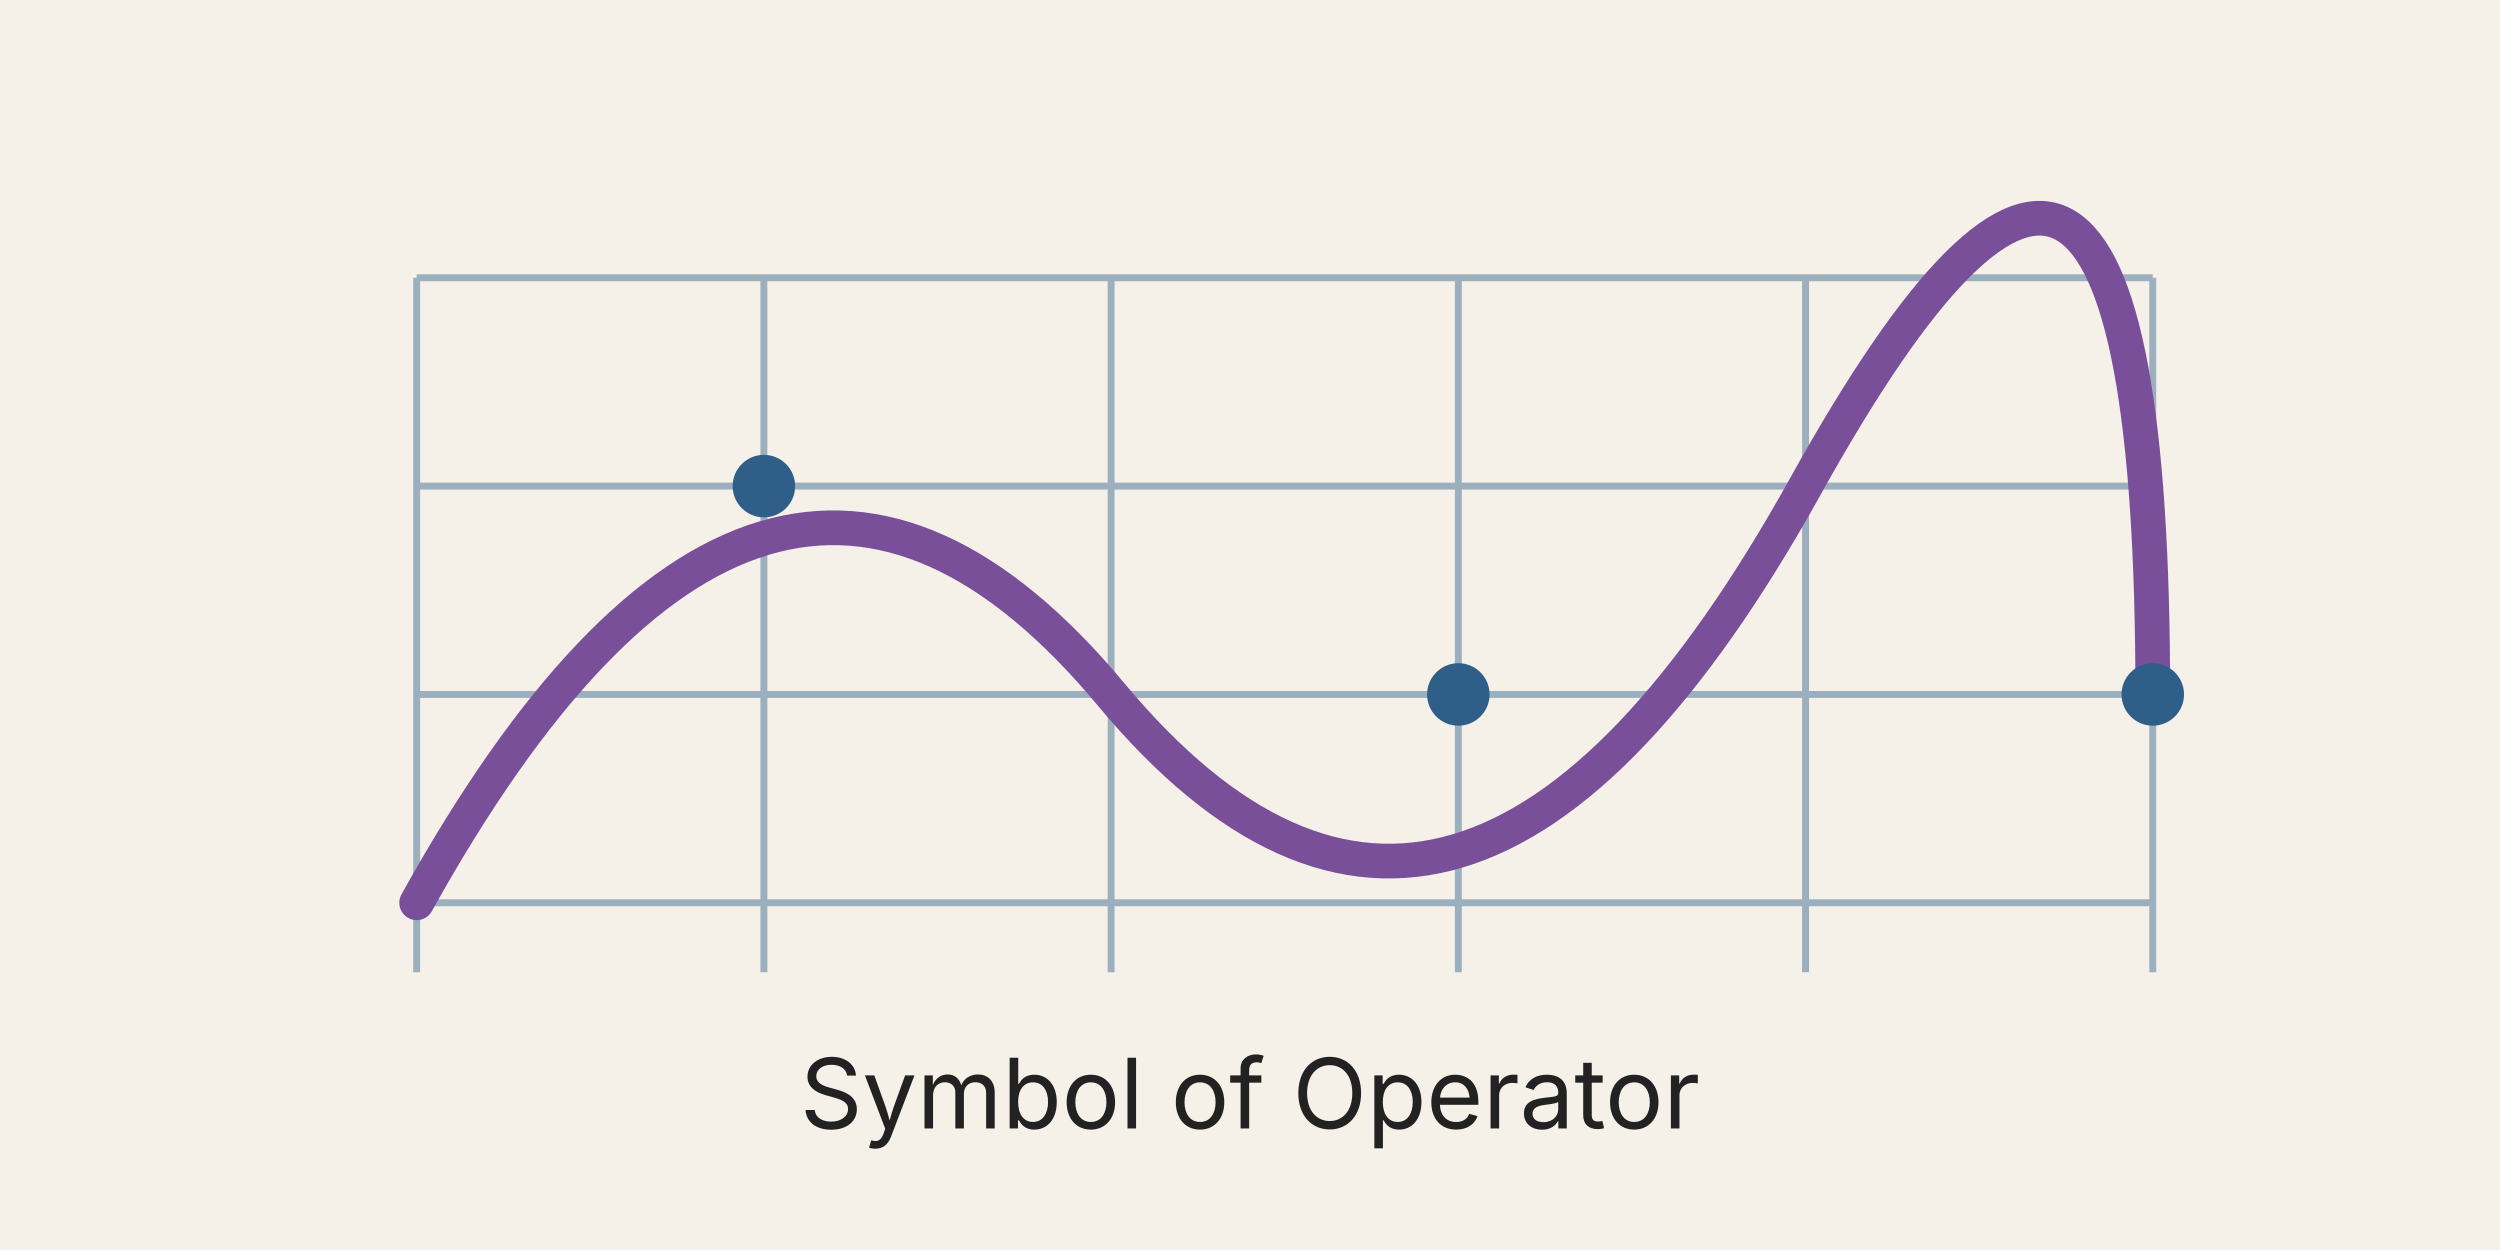
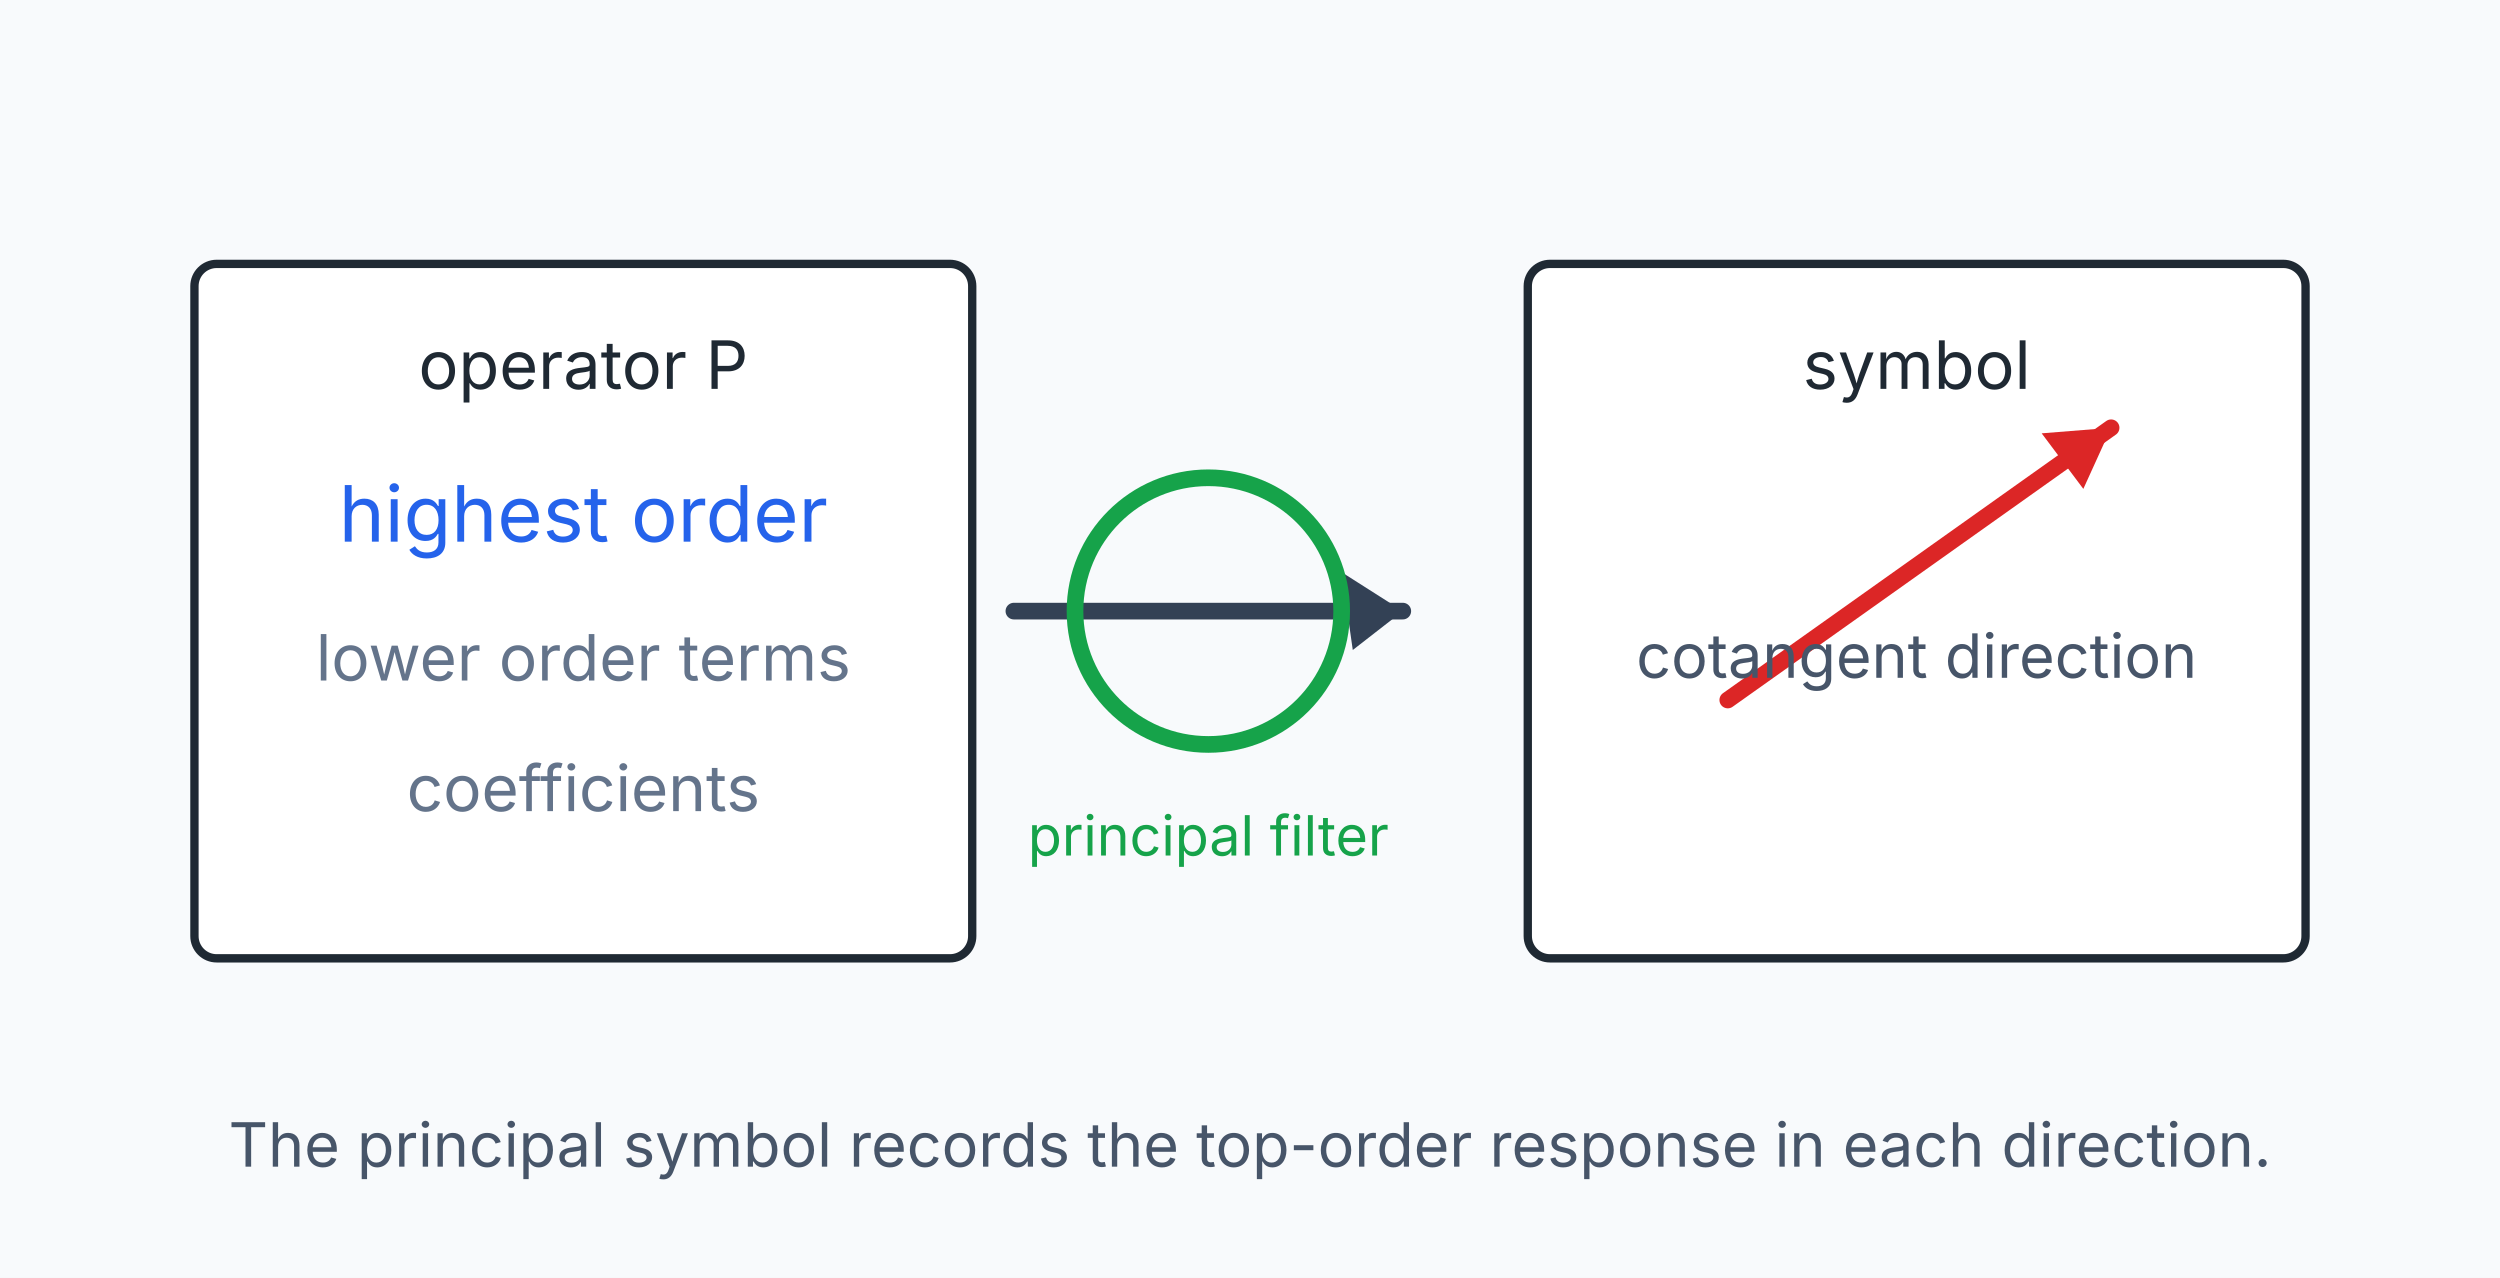
- <svg xmlns="http://www.w3.org/2000/svg" viewBox="0 0 720 360" role="img" aria-labelledby="title desc">
-   <rect width="720" height="360" fill="#f5f1e9" />
-   <g stroke="#2f5f89" stroke-width="2" fill="none" opacity="0.45">
-     <path d="M120 80 L120 280" />
-     <path d="M220 80 L220 280" />
-     <path d="M320 80 L320 280" />
-     <path d="M420 80 L420 280" />
-     <path d="M520 80 L520 280" />
-     <path d="M620 80 L620 280" />
-     <path d="M120 80 L620 80" />
-     <path d="M120 140 L620 140" />
-     <path d="M120 200 L620 200" />
-     <path d="M120 260 L620 260" />
-   </g>
-   <path d="M120 260 Q220 80 320 200 T520 140 T620 200" fill="none" stroke="#7a4f9a" stroke-width="10" stroke-linecap="round" />
-   <circle cx="220" cy="140" r="9" fill="#2f5f89" />
-   <circle cx="420" cy="200" r="9" fill="#2f5f89" />
-   <circle cx="620" cy="200" r="9" fill="#2f5f89" />
-   <text x="360" y="325" text-anchor="middle" font-family="Inter, Arial, sans-serif" font-size="28" fill="#222">Symbol of Operator</text>
+ <svg xmlns="http://www.w3.org/2000/svg" width="900" height="460" viewBox="0 0 900 460" role="img" aria-labelledby="title desc">
+   <rect width="900" height="460" fill="#f8fafc" />
+   <rect x="70" y="95" width="280" height="250" rx="8" fill="#ffffff" stroke="#1f2933" stroke-width="3" />
+   <text x="210" y="140" text-anchor="middle" font-family="Inter, Arial, sans-serif" font-size="24" fill="#1f2933">operator P</text>
+   <text x="210" y="195" text-anchor="middle" font-family="Inter, Arial, sans-serif" font-size="28" fill="#2563eb">highest order</text>
+   <text x="210" y="245" text-anchor="middle" font-family="Inter, Arial, sans-serif" font-size="23" fill="#64748b">lower order terms</text>
+   <text x="210" y="292" text-anchor="middle" font-family="Inter, Arial, sans-serif" font-size="23" fill="#64748b">coefficients</text>
+   <path d="M365 220 L505 220" stroke="#334155" stroke-width="6" stroke-linecap="round" />
+   <path d="M505 220 l-22 -14 l4 28 z" fill="#334155" />
+   <circle cx="435" cy="220" r="48" fill="none" stroke="#16a34a" stroke-width="6" />
+   <text x="435" y="308" text-anchor="middle" font-family="Inter, Arial, sans-serif" font-size="20" fill="#16a34a">principal filter</text>
+   <rect x="550" y="95" width="280" height="250" rx="8" fill="#ffffff" stroke="#1f2933" stroke-width="3" />
+   <text x="690" y="140" text-anchor="middle" font-family="Inter, Arial, sans-serif" font-size="24" fill="#1f2933">symbol</text>
+   <line x1="622" y1="252" x2="760" y2="154" stroke="#dc2626" stroke-width="6" stroke-linecap="round" />
+   <path d="M760 154 l-25 2 l15 20 z" fill="#dc2626" />
+   <text x="690" y="244" text-anchor="middle" font-family="Inter, Arial, sans-serif" font-size="22" fill="#475569">cotangent direction</text>
+   <text x="450" y="420" text-anchor="middle" font-family="Inter, Arial, sans-serif" font-size="22" fill="#475569">The principal symbol records the top-order response in each direction.</text>
</svg>
